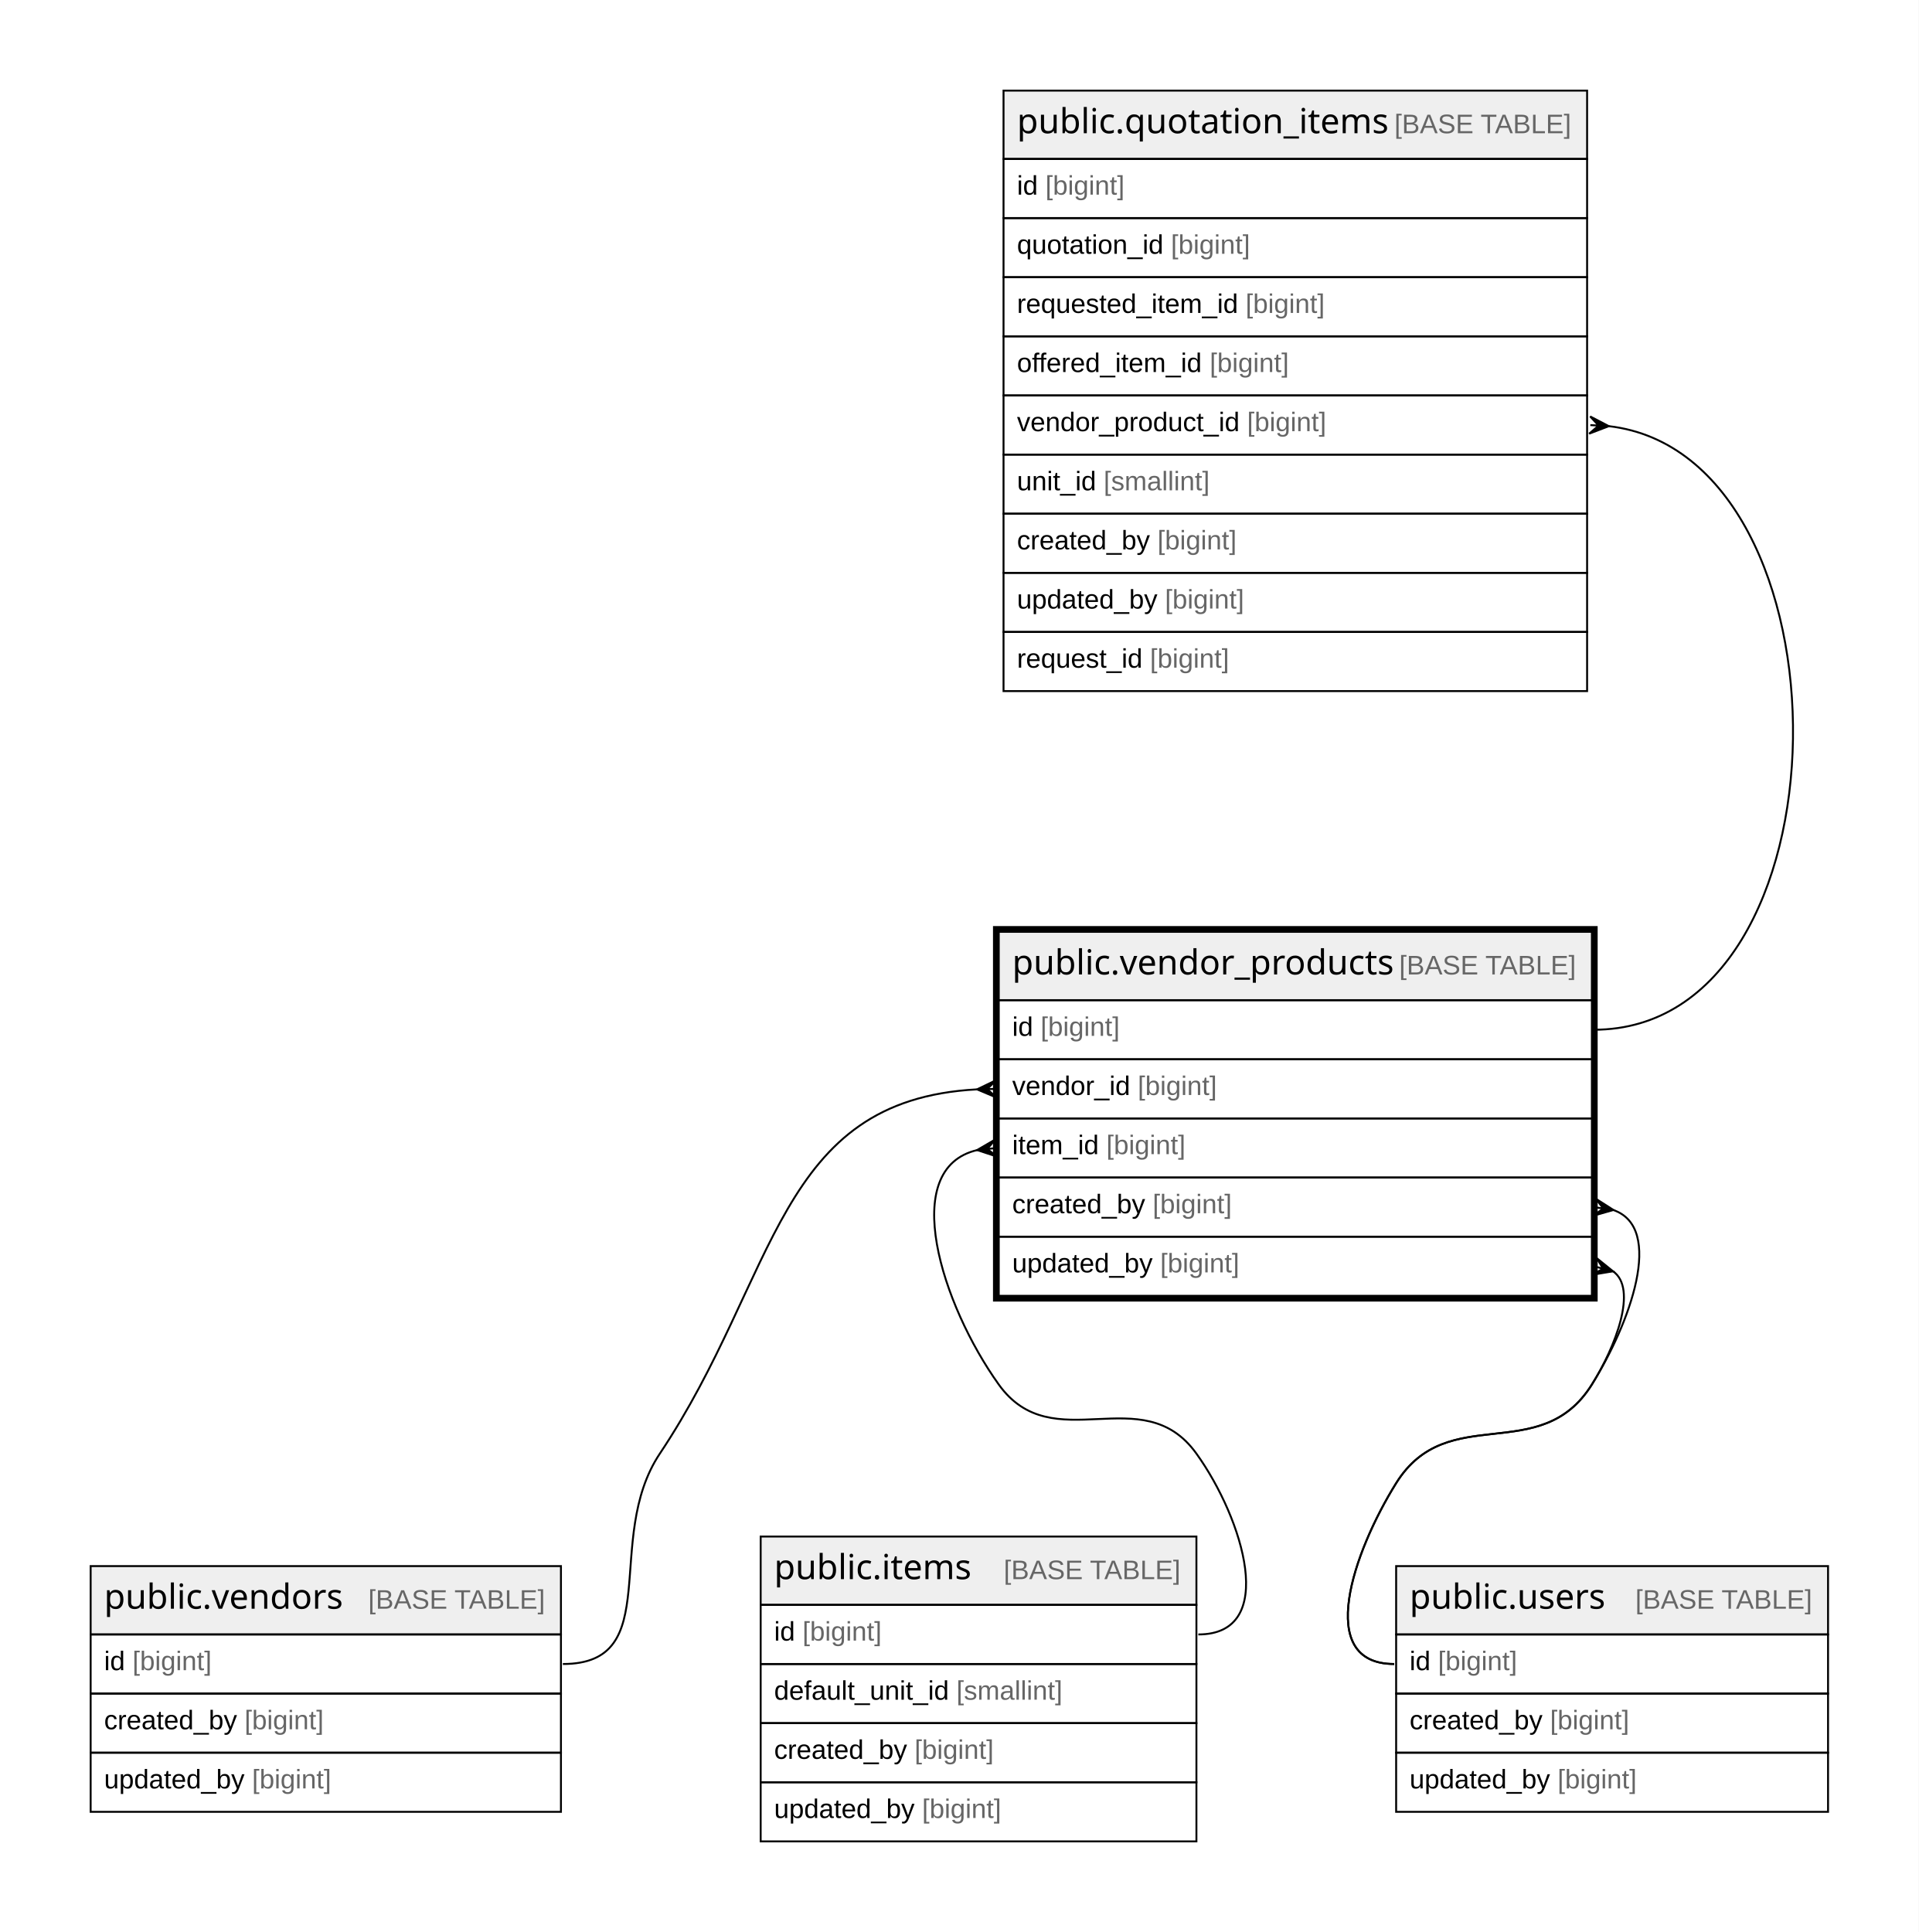
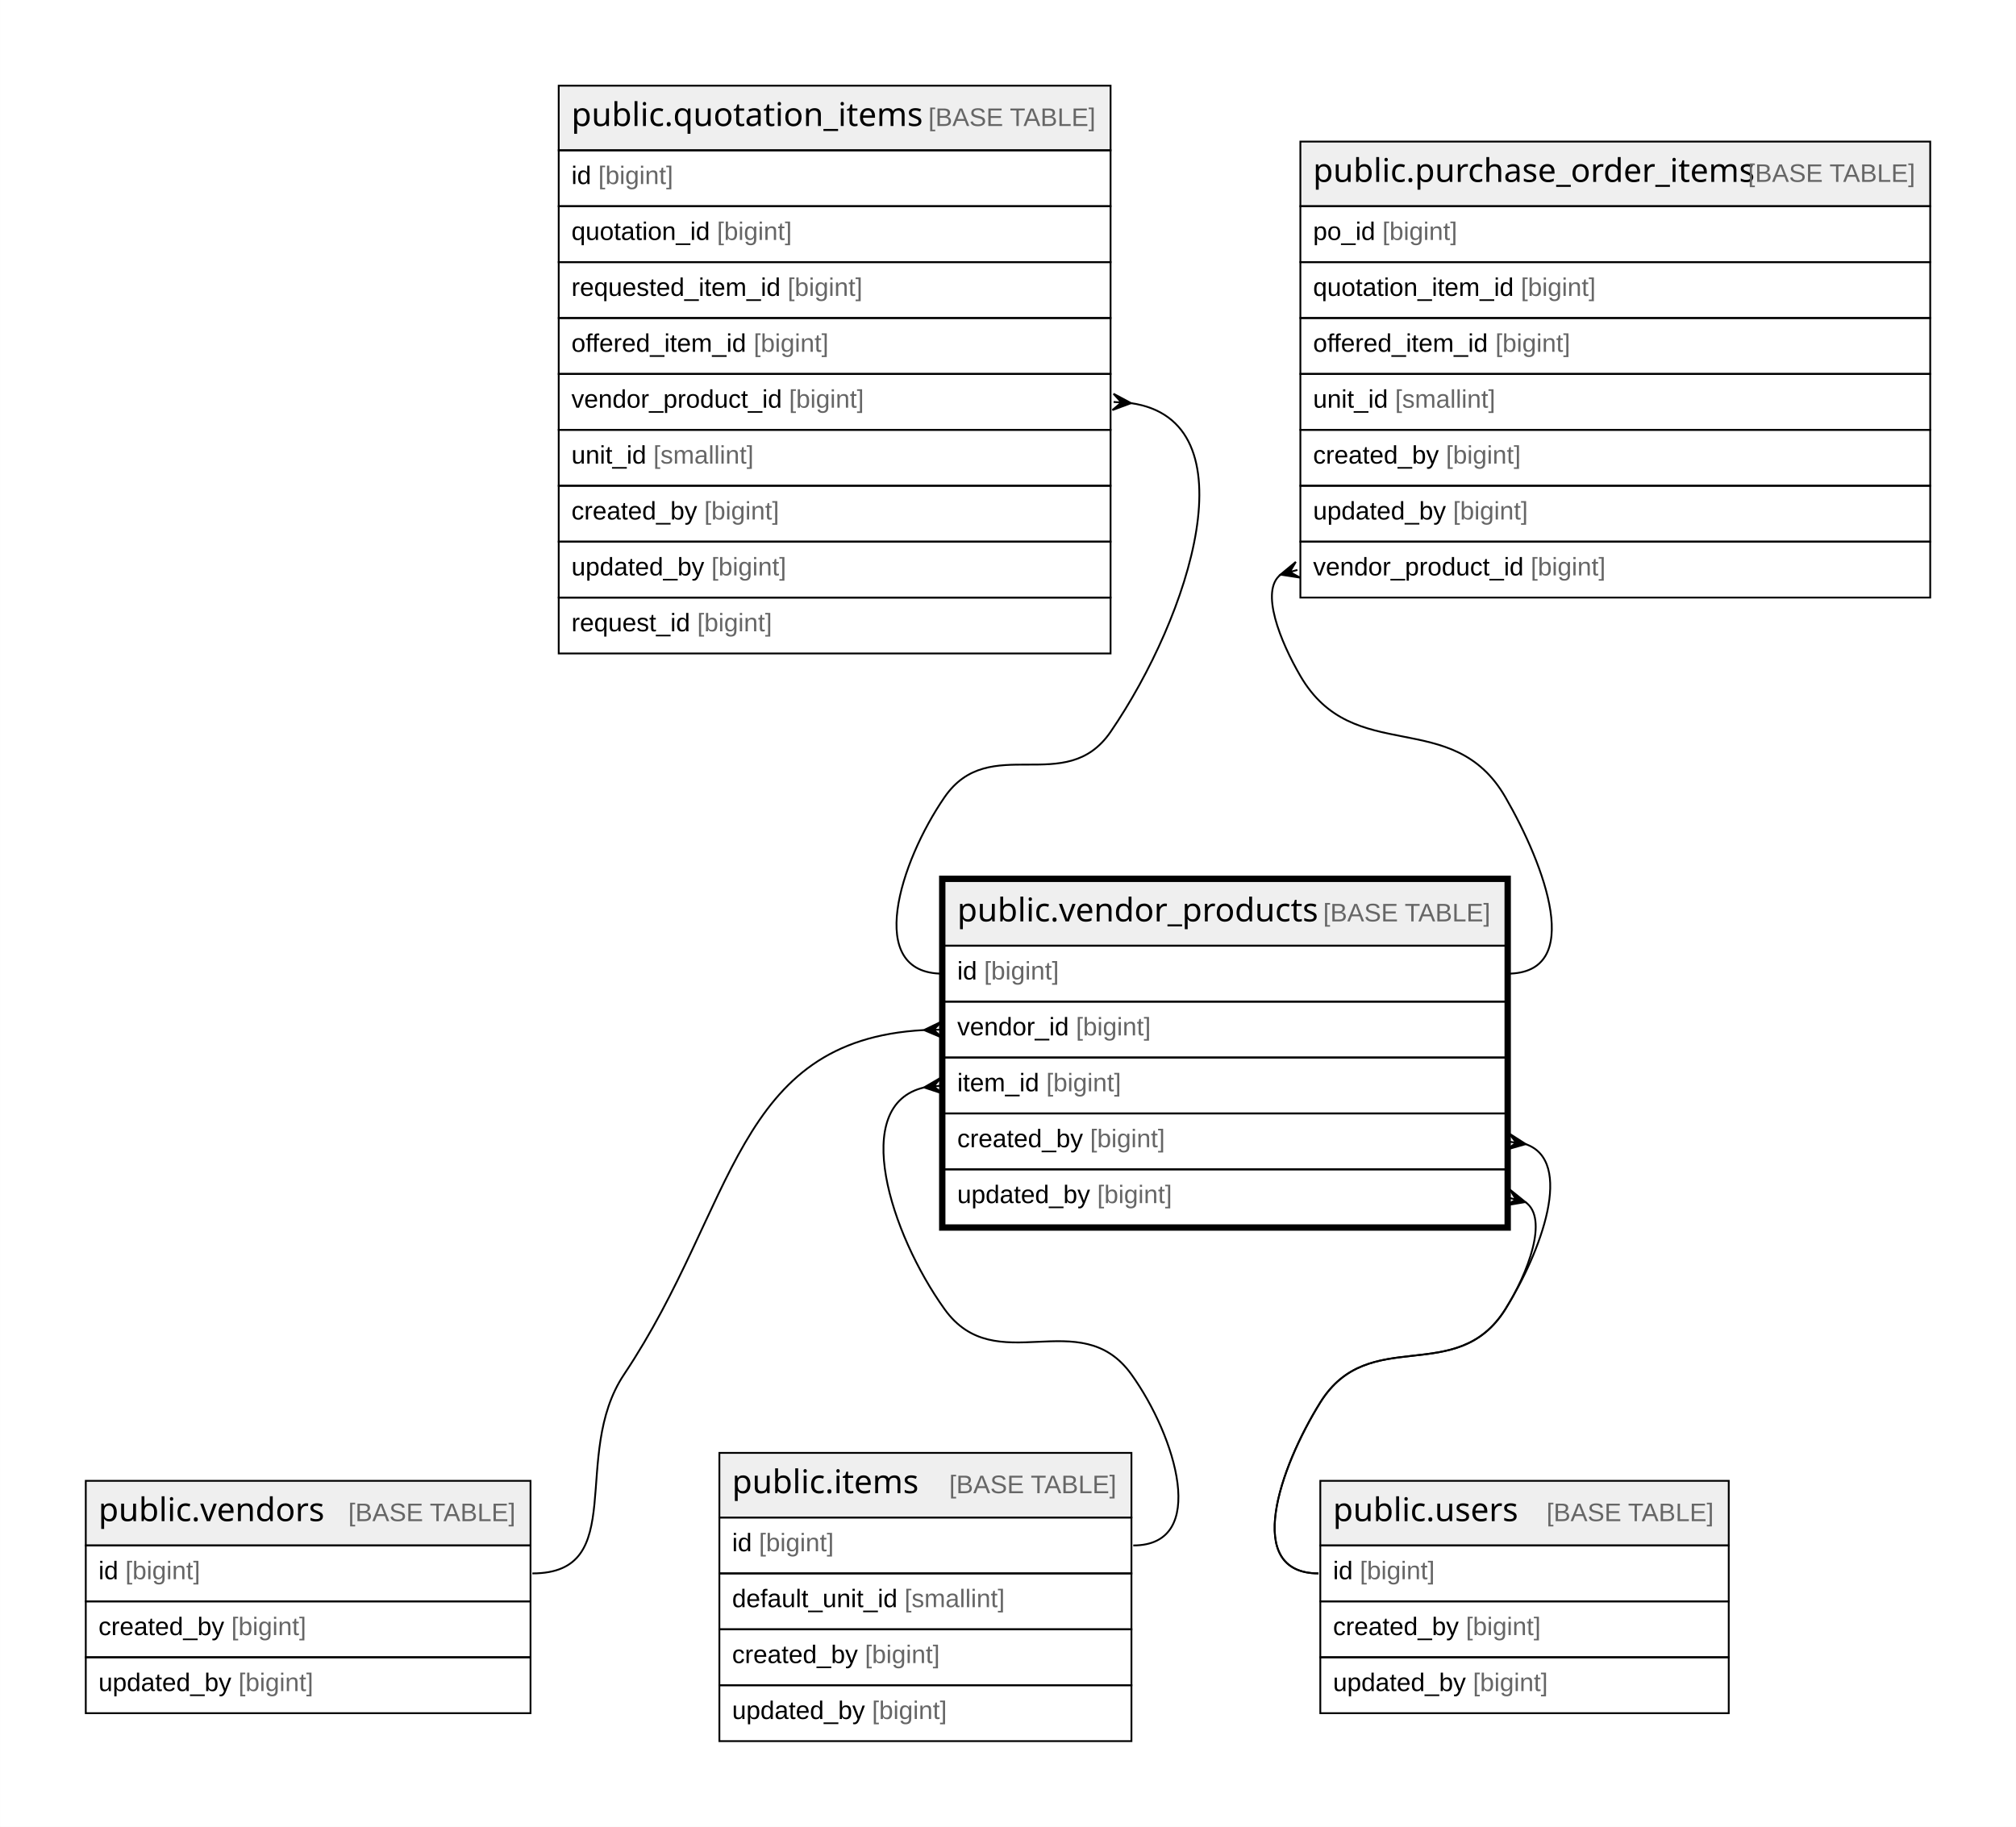
- <svg xmlns="http://www.w3.org/2000/svg" width="999pt" height="1006pt" viewBox="0.00 0.00 999.37 1006.40">
+ <svg xmlns="http://www.w3.org/2000/svg" width="1110pt" height="1006pt" viewBox="0.00 0.00 1110.35 1006.40">
  <g id="graph0" class="graph" transform="scale(1 1) rotate(0) translate(4 1002.4)">
-     <polygon fill="white" stroke="none" points="-4,4 -4,-1002.4 995.37,-1002.4 995.37,4 -4,4" />
+     <polygon fill="white" stroke="none" points="-4,4 -4,-1002.4 1106.35,-1002.4 1106.35,4 -4,4" />
    <g id="node1" class="node">
      <polygon fill="#efefef" stroke="none" points="516.21,-481.4 516.21,-517 825.16,-517 825.16,-481.4 516.21,-481.4" />
      <polygon fill="none" stroke="black" points="516.21,-481.4 516.21,-517 825.16,-517 825.16,-481.4 516.21,-481.4" />
      <text text-anchor="start" x="523.21" y="-494.8" font-family="Arial Bold" font-size="18.00">public.vendor_products</text>
      <text text-anchor="start" x="693.67" y="-494.8" font-family="Arial" font-size="14.00">    </text>
      <text text-anchor="start" x="724.79" y="-494.8" font-family="Arial" font-size="14.00" fill="#666666">[BASE TABLE]</text>
      <polygon fill="none" stroke="black" points="516.21,-450.6 516.21,-481.4 825.16,-481.4 825.16,-450.6 516.21,-450.6" />
      <text text-anchor="start" x="523.21" y="-462.8" font-family="Arial" font-size="14.00">id </text>
      <text text-anchor="start" x="537.99" y="-462.8" font-family="Arial" font-size="14.00" fill="#666666">[bigint]</text>
      <polygon fill="none" stroke="black" points="516.21,-419.8 516.21,-450.6 825.16,-450.6 825.16,-419.8 516.21,-419.8" />
      <text text-anchor="start" x="523.21" y="-432" font-family="Arial" font-size="14.00">vendor_id </text>
      <text text-anchor="start" x="588.59" y="-432" font-family="Arial" font-size="14.00" fill="#666666">[bigint]</text>
      <polygon fill="none" stroke="black" points="516.21,-389 516.21,-419.8 825.16,-419.8 825.16,-389 516.21,-389" />
      <text text-anchor="start" x="523.21" y="-401.2" font-family="Arial" font-size="14.00">item_id </text>
      <text text-anchor="start" x="572.23" y="-401.2" font-family="Arial" font-size="14.00" fill="#666666">[bigint]</text>
      <polygon fill="none" stroke="black" points="516.21,-358.2 516.21,-389 825.16,-389 825.16,-358.2 516.21,-358.2" />
      <text text-anchor="start" x="523.21" y="-370.4" font-family="Arial" font-size="14.00">created_by </text>
      <text text-anchor="start" x="596.37" y="-370.4" font-family="Arial" font-size="14.00" fill="#666666">[bigint]</text>
      <polygon fill="none" stroke="black" points="516.21,-327.4 516.21,-358.2 825.16,-358.2 825.16,-327.4 516.21,-327.4" />
      <text text-anchor="start" x="523.21" y="-339.6" font-family="Arial" font-size="14.00">updated_by </text>
      <text text-anchor="start" x="600.28" y="-339.6" font-family="Arial" font-size="14.00" fill="#666666">[bigint]</text>
      <polygon fill="none" stroke="black" stroke-width="3" points="514.71,-325.9 514.71,-518.5 826.66,-518.5 826.66,-325.9 514.71,-325.9" />
    </g>
-     <g id="node3" class="node">
+     <g id="node4" class="node">
      <polygon fill="#efefef" stroke="none" points="43.2,-151 43.2,-186.6 288.17,-186.6 288.17,-151 43.2,-151" />
      <polygon fill="none" stroke="black" points="43.2,-151 43.2,-186.6 288.17,-186.6 288.17,-151 43.2,-151" />
      <text text-anchor="start" x="50.2" y="-164.4" font-family="Arial Bold" font-size="18.00">public.vendors</text>
      <text text-anchor="start" x="156.68" y="-164.4" font-family="Arial" font-size="14.00">    </text>
      <text text-anchor="start" x="187.8" y="-164.4" font-family="Arial" font-size="14.00" fill="#666666">[BASE TABLE]</text>
      <polygon fill="none" stroke="black" points="43.2,-120.2 43.2,-151 288.17,-151 288.17,-120.2 43.2,-120.2" />
      <text text-anchor="start" x="50.2" y="-132.4" font-family="Arial" font-size="14.00">id </text>
      <text text-anchor="start" x="64.99" y="-132.4" font-family="Arial" font-size="14.00" fill="#666666">[bigint]</text>
      <polygon fill="none" stroke="black" points="43.2,-89.4 43.2,-120.2 288.17,-120.2 288.17,-89.4 43.2,-89.4" />
      <text text-anchor="start" x="50.2" y="-101.6" font-family="Arial" font-size="14.00">created_by </text>
      <text text-anchor="start" x="123.36" y="-101.6" font-family="Arial" font-size="14.00" fill="#666666">[bigint]</text>
      <polygon fill="none" stroke="black" points="43.2,-58.6 43.2,-89.4 288.17,-89.4 288.17,-58.6 43.2,-58.6" />
      <text text-anchor="start" x="50.2" y="-70.8" font-family="Arial" font-size="14.00">updated_by </text>
      <text text-anchor="start" x="127.27" y="-70.8" font-family="Arial" font-size="14.00" fill="#666666">[bigint]</text>
    </g>
-     <g id="edge2" class="edge">
+     <g id="edge3" class="edge">
      <path fill="none" stroke="black" d="M504.77,-434.93C400.38,-429.3 401.54,-337.81 339.68,-245.2 309.89,-200.6 342.8,-135.6 289.17,-135.6" />
      <polygon fill="black" stroke="black" points="504.88,-434.93 514.76,-439.69 510.21,-435.07 514.54,-435.18 514.54,-435.18 514.54,-435.18 510.21,-435.07 514.99,-430.69 504.88,-434.93" />
    </g>
-     <g id="node4" class="node">
+     <g id="node5" class="node">
      <polygon fill="#efefef" stroke="none" points="392.2,-166.4 392.2,-202 619.17,-202 619.17,-166.4 392.2,-166.4" />
      <polygon fill="none" stroke="black" points="392.2,-166.4 392.2,-202 619.17,-202 619.17,-166.4 392.2,-166.4" />
      <text text-anchor="start" x="399.2" y="-179.8" font-family="Arial Bold" font-size="18.00">public.items</text>
      <text text-anchor="start" x="487.68" y="-179.8" font-family="Arial" font-size="14.00">    </text>
      <text text-anchor="start" x="518.8" y="-179.8" font-family="Arial" font-size="14.00" fill="#666666">[BASE TABLE]</text>
      <polygon fill="none" stroke="black" points="392.2,-135.6 392.2,-166.4 619.17,-166.4 619.17,-135.6 392.2,-135.6" />
      <text text-anchor="start" x="399.2" y="-147.8" font-family="Arial" font-size="14.00">id </text>
      <text text-anchor="start" x="413.98" y="-147.8" font-family="Arial" font-size="14.00" fill="#666666">[bigint]</text>
      <polygon fill="none" stroke="black" points="392.2,-104.8 392.2,-135.6 619.17,-135.6 619.17,-104.8 392.2,-104.8" />
      <text text-anchor="start" x="399.2" y="-117" font-family="Arial" font-size="14.00">default_unit_id </text>
      <text text-anchor="start" x="494.16" y="-117" font-family="Arial" font-size="14.00" fill="#666666">[smallint]</text>
      <polygon fill="none" stroke="black" points="392.2,-74 392.2,-104.8 619.17,-104.8 619.17,-74 392.2,-74" />
      <text text-anchor="start" x="399.2" y="-86.2" font-family="Arial" font-size="14.00">created_by </text>
      <text text-anchor="start" x="472.35" y="-86.2" font-family="Arial" font-size="14.00" fill="#666666">[bigint]</text>
      <polygon fill="none" stroke="black" points="392.2,-43.2 392.2,-74 619.17,-74 619.17,-43.2 392.2,-43.2" />
      <text text-anchor="start" x="399.2" y="-55.4" font-family="Arial" font-size="14.00">updated_by </text>
      <text text-anchor="start" x="476.26" y="-55.4" font-family="Arial" font-size="14.00" fill="#666666">[bigint]</text>
    </g>
-     <g id="edge3" class="edge">
+     <g id="edge4" class="edge">
      <path fill="none" stroke="black" d="M505.06,-403.33C463.75,-393.8 486.51,-322.68 516.21,-281.2 544.43,-241.78 590.91,-284.58 619.17,-245.2 643.59,-211.19 662.04,-151 620.17,-151" />
      <polygon fill="black" stroke="black" points="504.93,-403.32 514.4,-408.84 510.24,-403.88 514.54,-404.33 514.54,-404.33 514.54,-404.33 510.24,-403.88 515.35,-399.89 504.93,-403.32" />
    </g>
-     <g id="node5" class="node">
+     <g id="node6" class="node">
      <polygon fill="#efefef" stroke="none" points="723.2,-151 723.2,-186.6 948.17,-186.6 948.17,-151 723.2,-151" />
      <polygon fill="none" stroke="black" points="723.2,-151 723.2,-186.6 948.17,-186.6 948.17,-151 723.2,-151" />
      <text text-anchor="start" x="730.2" y="-164.4" font-family="Arial Bold" font-size="18.00">public.users</text>
      <text text-anchor="start" x="816.68" y="-164.4" font-family="Arial" font-size="14.00">    </text>
      <text text-anchor="start" x="847.8" y="-164.4" font-family="Arial" font-size="14.00" fill="#666666">[BASE TABLE]</text>
      <polygon fill="none" stroke="black" points="723.2,-120.2 723.2,-151 948.17,-151 948.17,-120.2 723.2,-120.2" />
      <text text-anchor="start" x="730.2" y="-132.4" font-family="Arial" font-size="14.00">id </text>
      <text text-anchor="start" x="744.98" y="-132.4" font-family="Arial" font-size="14.00" fill="#666666">[bigint]</text>
      <polygon fill="none" stroke="black" points="723.2,-89.4 723.2,-120.2 948.17,-120.2 948.17,-89.4 723.2,-89.4" />
      <text text-anchor="start" x="730.2" y="-101.6" font-family="Arial" font-size="14.00">created_by </text>
      <text text-anchor="start" x="803.36" y="-101.6" font-family="Arial" font-size="14.00" fill="#666666">[bigint]</text>
      <polygon fill="none" stroke="black" points="723.2,-58.6 723.2,-89.4 948.17,-89.4 948.17,-58.6 723.2,-58.6" />
      <text text-anchor="start" x="730.2" y="-70.8" font-family="Arial" font-size="14.00">updated_by </text>
      <text text-anchor="start" x="807.27" y="-70.8" font-family="Arial" font-size="14.00" fill="#666666">[bigint]</text>
    </g>
-     <g id="edge4" class="edge">
+     <g id="edge5" class="edge">
      <path fill="none" stroke="black" d="M836.14,-372.15C863.4,-363.01 844.85,-312.79 825.16,-281.2 798.32,-238.13 750.04,-272.87 723.2,-229.8 701.06,-194.27 680.33,-135.6 722.2,-135.6" />
      <polygon fill="black" stroke="black" points="836.39,-372.11 825.84,-369.1 831.11,-372.88 826.82,-373.5 826.82,-373.5 826.82,-373.5 831.11,-372.88 827.14,-378.01 836.39,-372.11" />
    </g>
-     <g id="edge5" class="edge">
+     <g id="edge6" class="edge">
      <path fill="none" stroke="black" d="M836.13,-340.19C849.2,-331.17 837.43,-300.77 825.16,-281.2 798.2,-238.2 750.04,-272.87 723.2,-229.8 701.06,-194.27 680.33,-135.6 722.2,-135.6" />
      <polygon fill="black" stroke="black" points="836.16,-340.18 825.35,-338.36 831,-341.53 826.81,-342.63 826.81,-342.63 826.81,-342.63 831,-341.53 827.62,-347.07 836.16,-340.18" />
    </g>
    <g id="node2" class="node">
-       <polygon fill="#efefef" stroke="none" points="518.7,-919.6 518.7,-955.2 822.67,-955.2 822.67,-919.6 518.7,-919.6" />
-       <polygon fill="none" stroke="black" points="518.7,-919.6 518.7,-955.2 822.67,-955.2 822.67,-919.6 518.7,-919.6" />
-       <text text-anchor="start" x="525.7" y="-933" font-family="Arial Bold" font-size="18.00">public.quotation_items</text>
-       <text text-anchor="start" x="691.18" y="-933" font-family="Arial" font-size="14.00">    </text>
-       <text text-anchor="start" x="722.3" y="-933" font-family="Arial" font-size="14.00" fill="#666666">[BASE TABLE]</text>
-       <polygon fill="none" stroke="black" points="518.7,-888.8 518.7,-919.6 822.67,-919.6 822.67,-888.8 518.7,-888.8" />
-       <text text-anchor="start" x="525.7" y="-901" font-family="Arial" font-size="14.00">id </text>
-       <text text-anchor="start" x="540.49" y="-901" font-family="Arial" font-size="14.00" fill="#666666">[bigint]</text>
-       <polygon fill="none" stroke="black" points="518.7,-858 518.7,-888.8 822.67,-888.8 822.67,-858 518.7,-858" />
-       <text text-anchor="start" x="525.7" y="-870.2" font-family="Arial" font-size="14.00">quotation_id </text>
-       <text text-anchor="start" x="605.88" y="-870.2" font-family="Arial" font-size="14.00" fill="#666666">[bigint]</text>
-       <polygon fill="none" stroke="black" points="518.7,-827.2 518.7,-858 822.67,-858 822.67,-827.2 518.7,-827.2" />
-       <text text-anchor="start" x="525.7" y="-839.4" font-family="Arial" font-size="14.00">requested_item_id </text>
-       <text text-anchor="start" x="644.77" y="-839.4" font-family="Arial" font-size="14.00" fill="#666666">[bigint]</text>
-       <polygon fill="none" stroke="black" points="518.7,-796.4 518.7,-827.2 822.67,-827.2 822.67,-796.4 518.7,-796.4" />
-       <text text-anchor="start" x="525.7" y="-808.6" font-family="Arial" font-size="14.00">offered_item_id </text>
-       <text text-anchor="start" x="626.09" y="-808.6" font-family="Arial" font-size="14.00" fill="#666666">[bigint]</text>
-       <polygon fill="none" stroke="black" points="518.7,-765.6 518.7,-796.4 822.67,-796.4 822.67,-765.6 518.7,-765.6" />
-       <text text-anchor="start" x="525.7" y="-777.8" font-family="Arial" font-size="14.00">vendor_product_id </text>
-       <text text-anchor="start" x="645.56" y="-777.8" font-family="Arial" font-size="14.00" fill="#666666">[bigint]</text>
-       <polygon fill="none" stroke="black" points="518.7,-734.8 518.7,-765.6 822.67,-765.6 822.67,-734.8 518.7,-734.8" />
-       <text text-anchor="start" x="525.7" y="-747" font-family="Arial" font-size="14.00">unit_id </text>
-       <text text-anchor="start" x="570.84" y="-747" font-family="Arial" font-size="14.00" fill="#666666">[smallint]</text>
-       <polygon fill="none" stroke="black" points="518.7,-704 518.7,-734.8 822.67,-734.8 822.67,-704 518.7,-704" />
-       <text text-anchor="start" x="525.7" y="-716.2" font-family="Arial" font-size="14.00">created_by </text>
-       <text text-anchor="start" x="598.86" y="-716.2" font-family="Arial" font-size="14.00" fill="#666666">[bigint]</text>
-       <polygon fill="none" stroke="black" points="518.7,-673.2 518.7,-704 822.67,-704 822.67,-673.2 518.7,-673.2" />
-       <text text-anchor="start" x="525.7" y="-685.4" font-family="Arial" font-size="14.00">updated_by </text>
-       <text text-anchor="start" x="602.77" y="-685.4" font-family="Arial" font-size="14.00" fill="#666666">[bigint]</text>
-       <polygon fill="none" stroke="black" points="518.7,-642.4 518.7,-673.2 822.67,-673.2 822.67,-642.4 518.7,-642.4" />
-       <text text-anchor="start" x="525.7" y="-654.6" font-family="Arial" font-size="14.00">request_id </text>
-       <text text-anchor="start" x="594.97" y="-654.6" font-family="Arial" font-size="14.00" fill="#666666">[bigint]</text>
+       <polygon fill="#efefef" stroke="none" points="303.7,-919.6 303.7,-955.2 607.67,-955.2 607.67,-919.6 303.7,-919.6" />
+       <polygon fill="none" stroke="black" points="303.7,-919.6 303.7,-955.2 607.67,-955.2 607.67,-919.6 303.7,-919.6" />
+       <text text-anchor="start" x="310.7" y="-933" font-family="Arial Bold" font-size="18.00">public.quotation_items</text>
+       <text text-anchor="start" x="476.18" y="-933" font-family="Arial" font-size="14.00">    </text>
+       <text text-anchor="start" x="507.3" y="-933" font-family="Arial" font-size="14.00" fill="#666666">[BASE TABLE]</text>
+       <polygon fill="none" stroke="black" points="303.7,-888.8 303.7,-919.6 607.67,-919.6 607.67,-888.8 303.7,-888.8" />
+       <text text-anchor="start" x="310.7" y="-901" font-family="Arial" font-size="14.00">id </text>
+       <text text-anchor="start" x="325.49" y="-901" font-family="Arial" font-size="14.00" fill="#666666">[bigint]</text>
+       <polygon fill="none" stroke="black" points="303.7,-858 303.7,-888.8 607.67,-888.8 607.67,-858 303.7,-858" />
+       <text text-anchor="start" x="310.7" y="-870.2" font-family="Arial" font-size="14.00">quotation_id </text>
+       <text text-anchor="start" x="390.88" y="-870.2" font-family="Arial" font-size="14.00" fill="#666666">[bigint]</text>
+       <polygon fill="none" stroke="black" points="303.7,-827.2 303.7,-858 607.67,-858 607.67,-827.2 303.7,-827.2" />
+       <text text-anchor="start" x="310.7" y="-839.4" font-family="Arial" font-size="14.00">requested_item_id </text>
+       <text text-anchor="start" x="429.77" y="-839.4" font-family="Arial" font-size="14.00" fill="#666666">[bigint]</text>
+       <polygon fill="none" stroke="black" points="303.7,-796.4 303.7,-827.2 607.67,-827.2 607.67,-796.4 303.7,-796.4" />
+       <text text-anchor="start" x="310.7" y="-808.6" font-family="Arial" font-size="14.00">offered_item_id </text>
+       <text text-anchor="start" x="411.09" y="-808.6" font-family="Arial" font-size="14.00" fill="#666666">[bigint]</text>
+       <polygon fill="none" stroke="black" points="303.7,-765.6 303.7,-796.4 607.67,-796.4 607.67,-765.6 303.7,-765.6" />
+       <text text-anchor="start" x="310.7" y="-777.8" font-family="Arial" font-size="14.00">vendor_product_id </text>
+       <text text-anchor="start" x="430.56" y="-777.8" font-family="Arial" font-size="14.00" fill="#666666">[bigint]</text>
+       <polygon fill="none" stroke="black" points="303.7,-734.8 303.7,-765.6 607.67,-765.6 607.67,-734.8 303.7,-734.8" />
+       <text text-anchor="start" x="310.7" y="-747" font-family="Arial" font-size="14.00">unit_id </text>
+       <text text-anchor="start" x="355.84" y="-747" font-family="Arial" font-size="14.00" fill="#666666">[smallint]</text>
+       <polygon fill="none" stroke="black" points="303.7,-704 303.7,-734.8 607.67,-734.8 607.67,-704 303.7,-704" />
+       <text text-anchor="start" x="310.7" y="-716.2" font-family="Arial" font-size="14.00">created_by </text>
+       <text text-anchor="start" x="383.86" y="-716.2" font-family="Arial" font-size="14.00" fill="#666666">[bigint]</text>
+       <polygon fill="none" stroke="black" points="303.7,-673.2 303.7,-704 607.67,-704 607.67,-673.2 303.7,-673.2" />
+       <text text-anchor="start" x="310.7" y="-685.4" font-family="Arial" font-size="14.00">updated_by </text>
+       <text text-anchor="start" x="387.77" y="-685.4" font-family="Arial" font-size="14.00" fill="#666666">[bigint]</text>
+       <polygon fill="none" stroke="black" points="303.7,-642.4 303.7,-673.2 607.67,-673.2 607.67,-642.4 303.7,-642.4" />
+       <text text-anchor="start" x="310.7" y="-654.6" font-family="Arial" font-size="14.00">request_id </text>
+       <text text-anchor="start" x="379.97" y="-654.6" font-family="Arial" font-size="14.00" fill="#666666">[bigint]</text>
    </g>
    <g id="edge1" class="edge">
-       <path fill="none" stroke="black" d="M834.07,-780.4C963.71,-765.21 962.61,-466 826.16,-466" />
-       <polygon fill="black" stroke="black" points="833.99,-780.41 823.74,-776.49 828.66,-780.71 824.34,-780.96 824.34,-780.96 824.34,-780.96 828.66,-780.71 824.26,-785.47 833.99,-780.41" />
+       <path fill="none" stroke="black" d="M618.86,-780.32C686.2,-770.75 651.29,-662.86 607.67,-599.2 582.98,-563.16 540.98,-599.18 516.21,-563.2 491.71,-527.62 472.01,-466 515.21,-466" />
+       <polygon fill="black" stroke="black" points="618.98,-780.31 608.7,-776.49 613.66,-780.67 609.34,-780.96 609.34,-780.96 609.34,-780.96 613.66,-780.67 609.3,-785.47 618.98,-780.31" />
+     </g>
+     <g id="node3" class="node">
+       <polygon fill="#efefef" stroke="none" points="712.22,-888.8 712.22,-924.4 1059.15,-924.4 1059.15,-888.8 712.22,-888.8" />
+       <polygon fill="none" stroke="black" points="712.22,-888.8 712.22,-924.4 1059.15,-924.4 1059.15,-888.8 712.22,-888.8" />
+       <text text-anchor="start" x="719.22" y="-902.2" font-family="Arial Bold" font-size="18.00">public.purchase_order_items</text>
+       <text text-anchor="start" x="927.66" y="-902.2" font-family="Arial" font-size="14.00">    </text>
+       <text text-anchor="start" x="958.77" y="-902.2" font-family="Arial" font-size="14.00" fill="#666666">[BASE TABLE]</text>
+       <polygon fill="none" stroke="black" points="712.22,-858 712.22,-888.8 1059.15,-888.8 1059.15,-858 712.22,-858" />
+       <text text-anchor="start" x="719.22" y="-870.2" font-family="Arial" font-size="14.00">po_id </text>
+       <text text-anchor="start" x="757.37" y="-870.2" font-family="Arial" font-size="14.00" fill="#666666">[bigint]</text>
+       <polygon fill="none" stroke="black" points="712.22,-827.2 712.22,-858 1059.15,-858 1059.15,-827.2 712.22,-827.2" />
+       <text text-anchor="start" x="719.22" y="-839.4" font-family="Arial" font-size="14.00">quotation_item_id </text>
+       <text text-anchor="start" x="833.64" y="-839.4" font-family="Arial" font-size="14.00" fill="#666666">[bigint]</text>
+       <polygon fill="none" stroke="black" points="712.22,-796.4 712.22,-827.2 1059.15,-827.2 1059.15,-796.4 712.22,-796.4" />
+       <text text-anchor="start" x="719.22" y="-808.6" font-family="Arial" font-size="14.00">offered_item_id </text>
+       <text text-anchor="start" x="819.62" y="-808.6" font-family="Arial" font-size="14.00" fill="#666666">[bigint]</text>
+       <polygon fill="none" stroke="black" points="712.22,-765.6 712.22,-796.4 1059.15,-796.4 1059.15,-765.6 712.22,-765.6" />
+       <text text-anchor="start" x="719.22" y="-777.8" font-family="Arial" font-size="14.00">unit_id </text>
+       <text text-anchor="start" x="764.37" y="-777.8" font-family="Arial" font-size="14.00" fill="#666666">[smallint]</text>
+       <polygon fill="none" stroke="black" points="712.22,-734.8 712.22,-765.6 1059.15,-765.6 1059.15,-734.8 712.22,-734.8" />
+       <text text-anchor="start" x="719.22" y="-747" font-family="Arial" font-size="14.00">created_by </text>
+       <text text-anchor="start" x="792.38" y="-747" font-family="Arial" font-size="14.00" fill="#666666">[bigint]</text>
+       <polygon fill="none" stroke="black" points="712.22,-704 712.22,-734.8 1059.15,-734.8 1059.15,-704 712.22,-704" />
+       <text text-anchor="start" x="719.22" y="-716.2" font-family="Arial" font-size="14.00">updated_by </text>
+       <text text-anchor="start" x="796.29" y="-716.2" font-family="Arial" font-size="14.00" fill="#666666">[bigint]</text>
+       <polygon fill="none" stroke="black" points="712.22,-673.2 712.22,-704 1059.15,-704 1059.15,-673.2 712.22,-673.2" />
+       <text text-anchor="start" x="719.22" y="-685.4" font-family="Arial" font-size="14.00">vendor_product_id </text>
+       <text text-anchor="start" x="839.08" y="-685.4" font-family="Arial" font-size="14.00" fill="#666666">[bigint]</text>
+     </g>
+     <g id="edge2" class="edge">
+       <path fill="none" stroke="black" d="M701.45,-685.91C689.73,-677.13 701.27,-648.82 712.22,-630 741.55,-579.59 796.01,-613.71 825.16,-563.2 846.76,-525.78 869.36,-466 826.16,-466" />
+       <polygon fill="black" stroke="black" points="701.26,-685.85 709.7,-692.85 706.4,-687.27 710.58,-688.42 710.58,-688.42 710.58,-688.42 706.4,-687.27 712.1,-684.17 701.26,-685.85" />
    </g>
  </g>
</svg>
